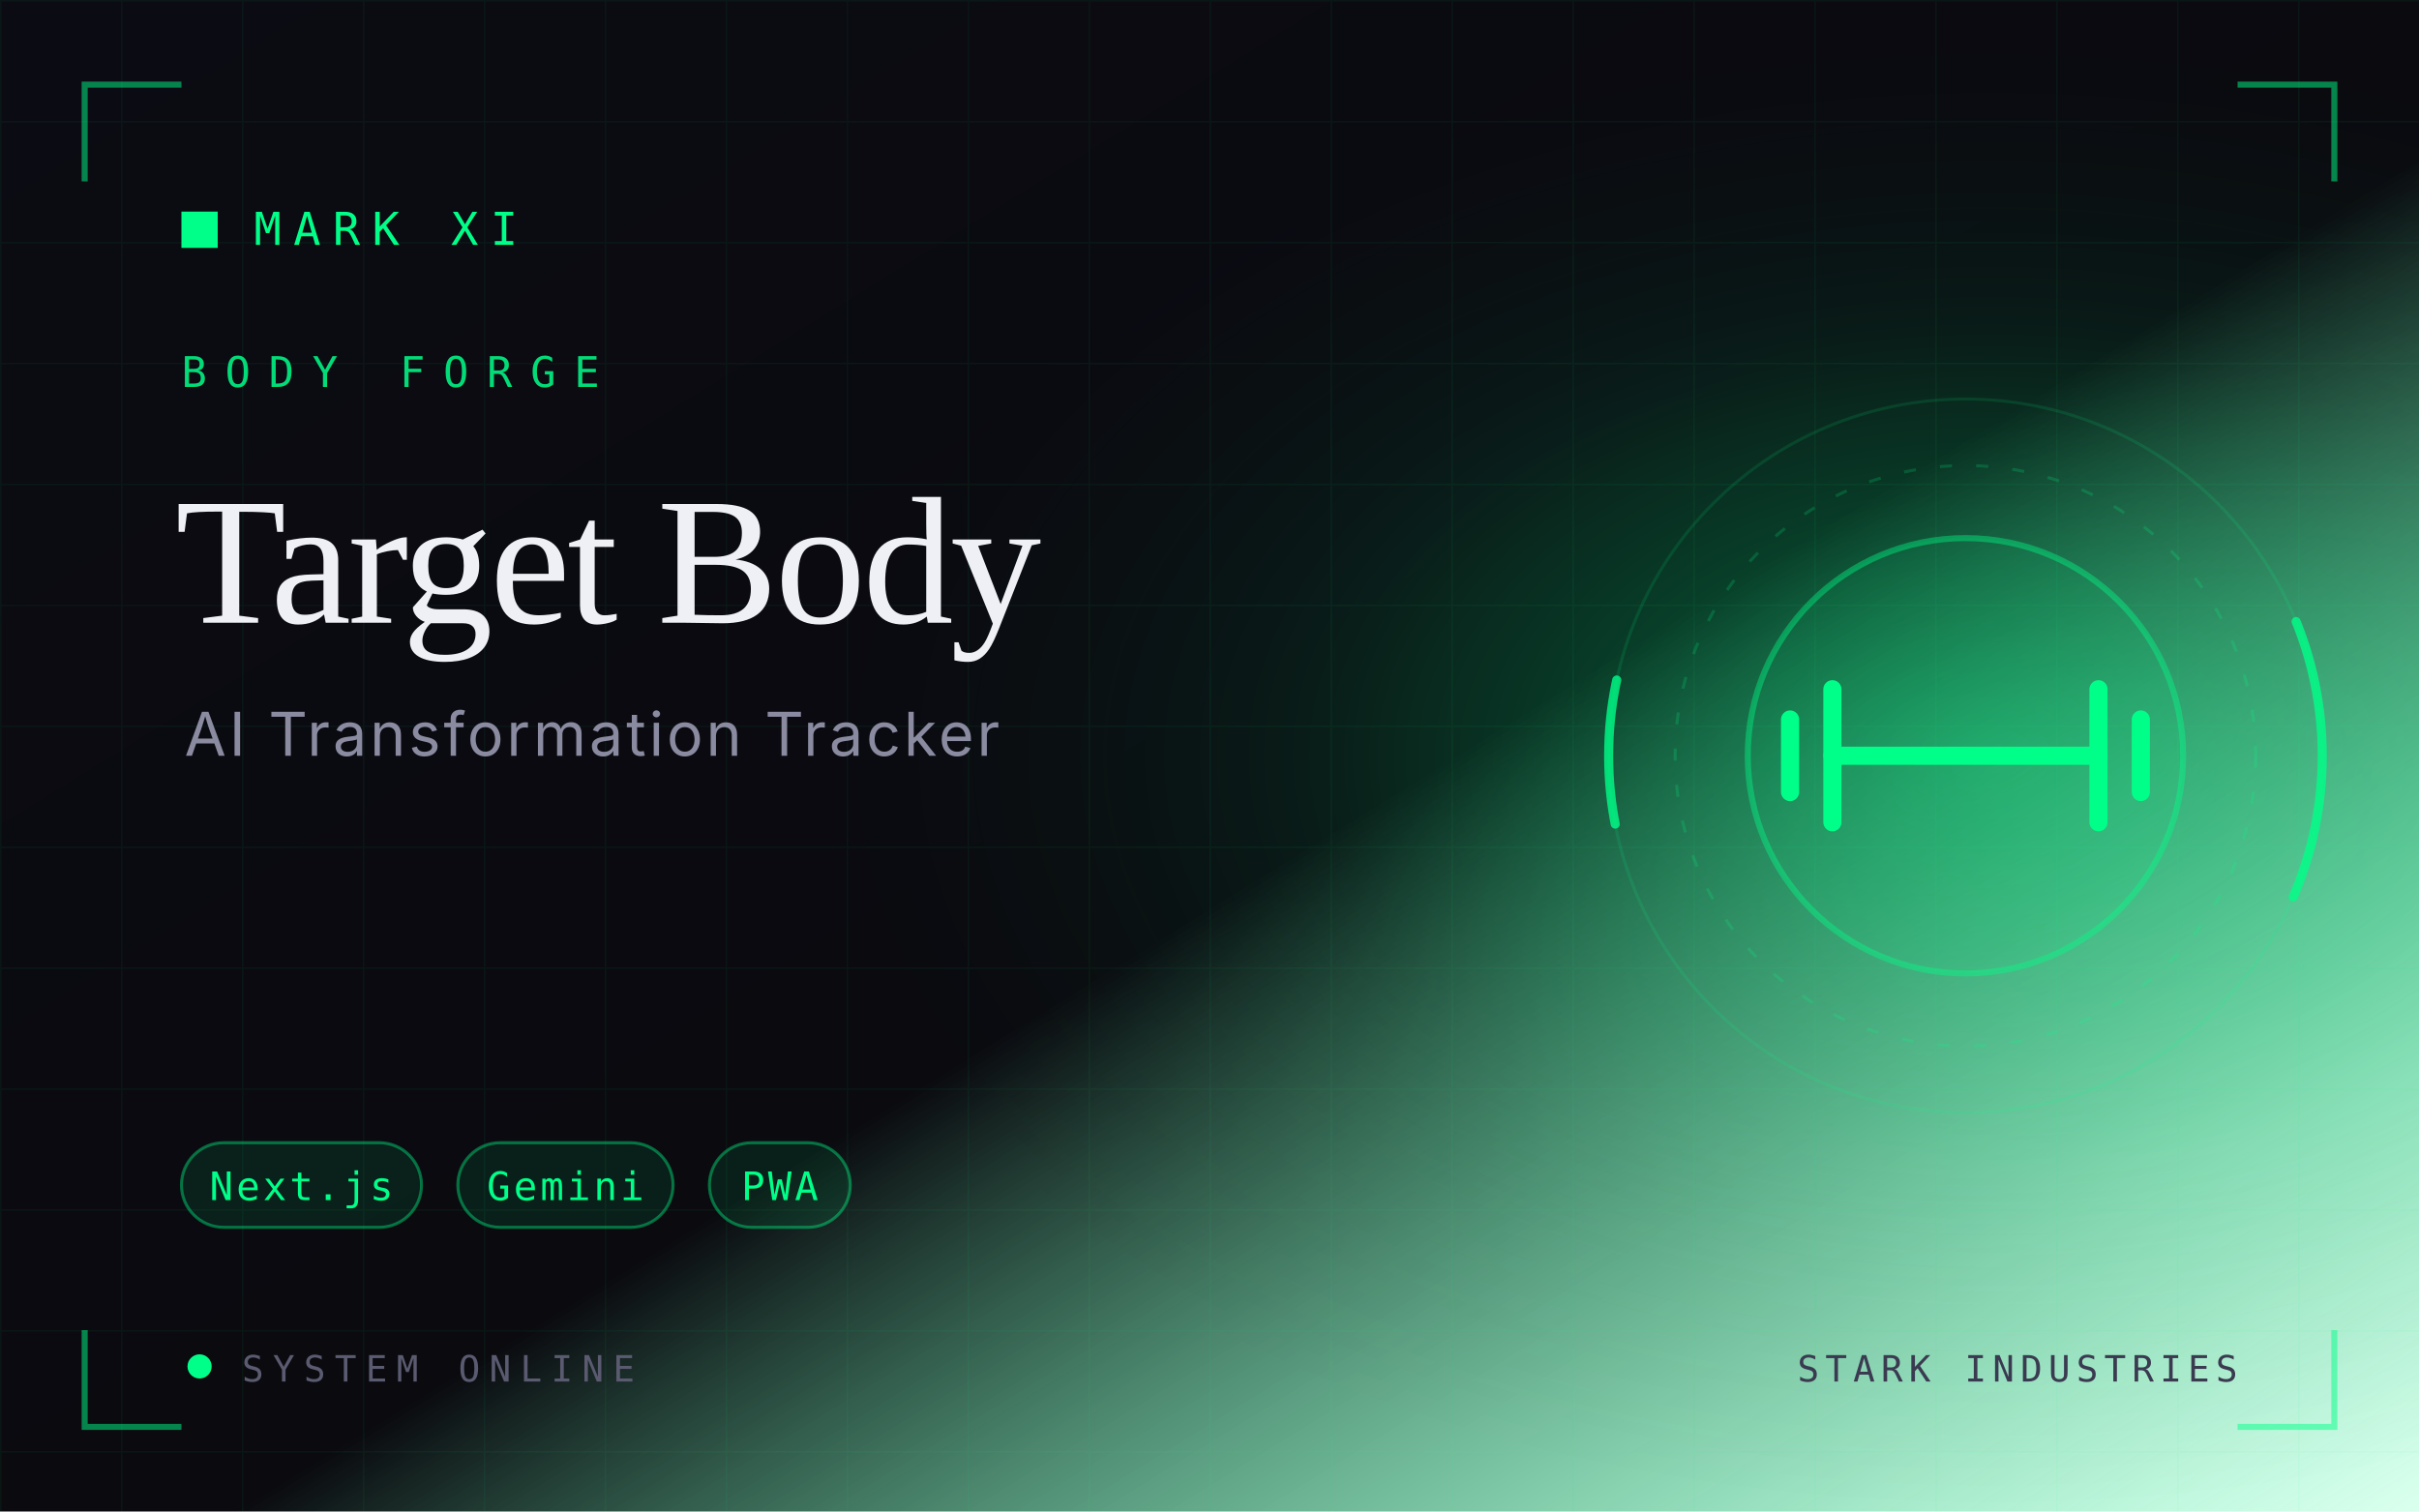
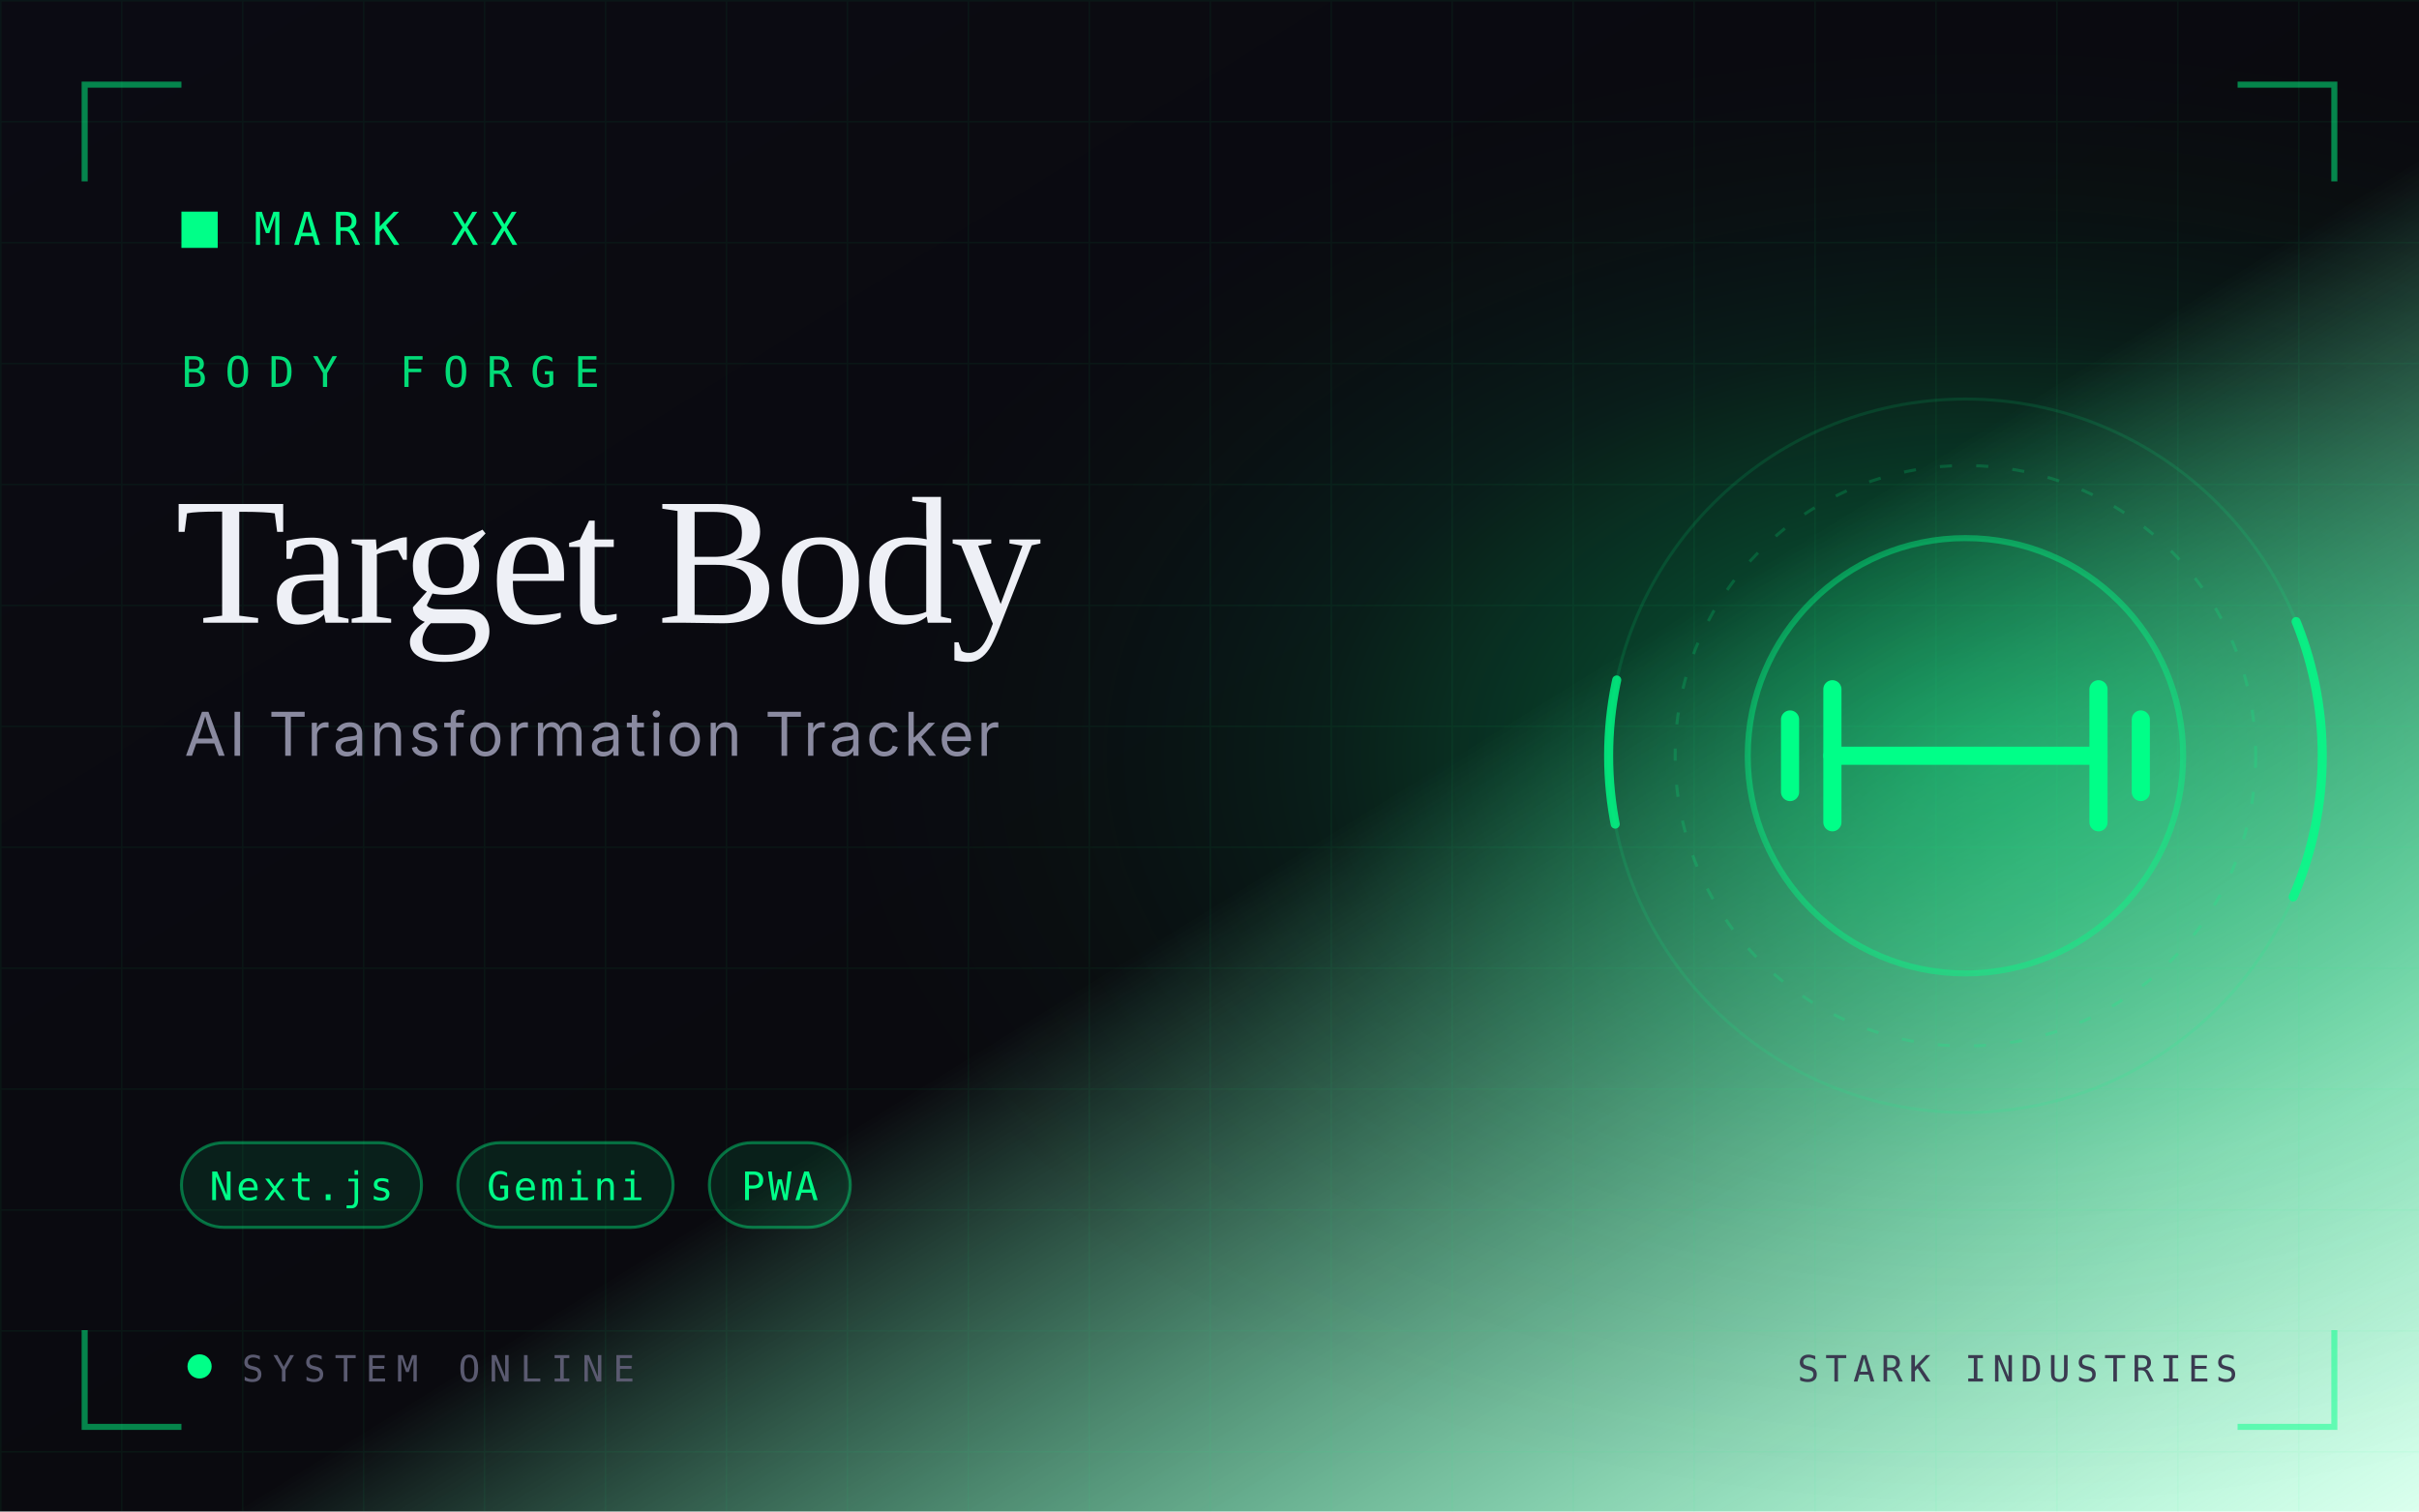
<svg xmlns="http://www.w3.org/2000/svg" viewBox="0 0 800 500" width="800" height="500" role="img" aria-label="Target Body">
  <defs>
    <linearGradient id="bg" x1="0" y1="0" x2="1" y2="1">
      <stop offset="0" stop-color="#0b0b13" />
      <stop offset="0.55" stop-color="#0a0a0f" />
      <stop offset="1" stop-color="rgba(0,255,136,0.14)" />
    </linearGradient>
    <radialGradient id="glow" cx="0.82" cy="0.5" r="0.5">
      <stop offset="0" stop-color="rgba(0,255,136,0.4)" />
      <stop offset="0.55" stop-color="rgba(0,255,136,0.08)" />
      <stop offset="1" stop-color="rgba(0,0,0,0)" />
    </radialGradient>
    <pattern id="grid" width="40" height="40" patternUnits="userSpaceOnUse">
      <path d="M40 0 H0 V40" fill="none" stroke="rgba(0,255,136,0.05)" stroke-width="1" />
    </pattern>
  </defs>
  <rect width="800" height="500" fill="url(#bg)" />
  <rect width="800" height="500" fill="url(#grid)" />
  <rect width="800" height="500" fill="url(#glow)" />
  <g stroke="rgba(0,255,136,0.5)" stroke-width="2" fill="none">
    <path d="M28 60 V28 H60" />
    <path d="M740 28 H772 V60" />
    <path d="M28 440 V472 H60" />
    <path d="M772 440 V472 H740" />
  </g>
  <g transform="translate(650 250)">
    <circle r="118" fill="none" stroke="rgba(0,255,136,0.12)" stroke-width="1" />
    <circle r="96" fill="none" stroke="rgba(0,255,136,0.18)" stroke-width="1" stroke-dasharray="4 8" />
    <circle r="72" fill="none" stroke="rgba(0,255,136,0.4)" stroke-width="2" />
    <circle r="72" fill="rgba(0,255,136,0.06)" />
    <circle r="118" fill="none" stroke="#00ff88" stroke-width="3" stroke-dasharray="48 300" stroke-linecap="round" opacity="0.8" />
  </g>
  <g transform="translate(650 250)">
    <path d="M -44 0 h 88" fill="none" stroke="#00ff88" stroke-width="6" stroke-linecap="round" stroke-linejoin="round" />
    <path d="M -44 -22 v 44 M -58 -12 v 24" fill="none" stroke="#00ff88" stroke-width="6" stroke-linecap="round" stroke-linejoin="round" />
    <path d="M 44 -22 v 44 M 58 -12 v 24" fill="none" stroke="#00ff88" stroke-width="6" stroke-linecap="round" stroke-linejoin="round" />
  </g>
  <g>
    <rect x="60" y="70" width="12" height="12" fill="#00ff88" />
-     <text x="84" y="81" font-family="'JetBrains Mono', monospace" font-size="15" fill="#00ff88" letter-spacing="4">MARK XI</text>
+     <text x="84" y="81" font-family="'JetBrains Mono', monospace" font-size="15" fill="#00ff88" letter-spacing="4">MARK XX</text>
    <text x="60" y="128" font-family="'JetBrains Mono', monospace" font-size="14" fill="rgba(0,255,136,0.85)" letter-spacing="6">BODY FORGE</text>
    <text x="58" y="206" font-family="Georgia, 'Times New Roman', serif" font-size="60" fill="#eef0f6" letter-spacing="-1">Target Body</text>
    <text x="61" y="250" font-family="'Inter', system-ui, sans-serif" font-size="20" fill="#8a8aa0" letter-spacing="1">AI Transformation Tracker</text>
  </g>
  <g>
    <rect x="60" y="378" width="79.4" height="28" rx="14" fill="rgba(0,255,136,0.09)" stroke="rgba(0,255,136,0.4)" />
    <text x="99.7" y="397" font-family="'JetBrains Mono', monospace" font-size="13" fill="#00ff88" text-anchor="middle" letter-spacing="1">Next.js</text>
  </g>
  <g>
    <rect x="151.4" y="378" width="71.2" height="28" rx="14" fill="rgba(0,255,136,0.09)" stroke="rgba(0,255,136,0.4)" />
    <text x="187" y="397" font-family="'JetBrains Mono', monospace" font-size="13" fill="#00ff88" text-anchor="middle" letter-spacing="1">Gemini</text>
  </g>
  <g>
    <rect x="234.6" y="378" width="46.6" height="28" rx="14" fill="rgba(0,255,136,0.09)" stroke="rgba(0,255,136,0.4)" />
    <text x="257.9" y="397" font-family="'JetBrains Mono', monospace" font-size="13" fill="#00ff88" text-anchor="middle" letter-spacing="1">PWA</text>
  </g>
  <g>
    <circle cx="66" cy="452" r="4" fill="#00ff88" />
    <text x="80" y="457" font-family="'JetBrains Mono', monospace" font-size="12" fill="#5a5a70" letter-spacing="3">SYSTEM ONLINE</text>
  </g>
  <text x="740" y="457" font-family="'JetBrains Mono', monospace" font-size="12" fill="#3a3a50" text-anchor="end" letter-spacing="2">STARK INDUSTRIES</text>
</svg>
